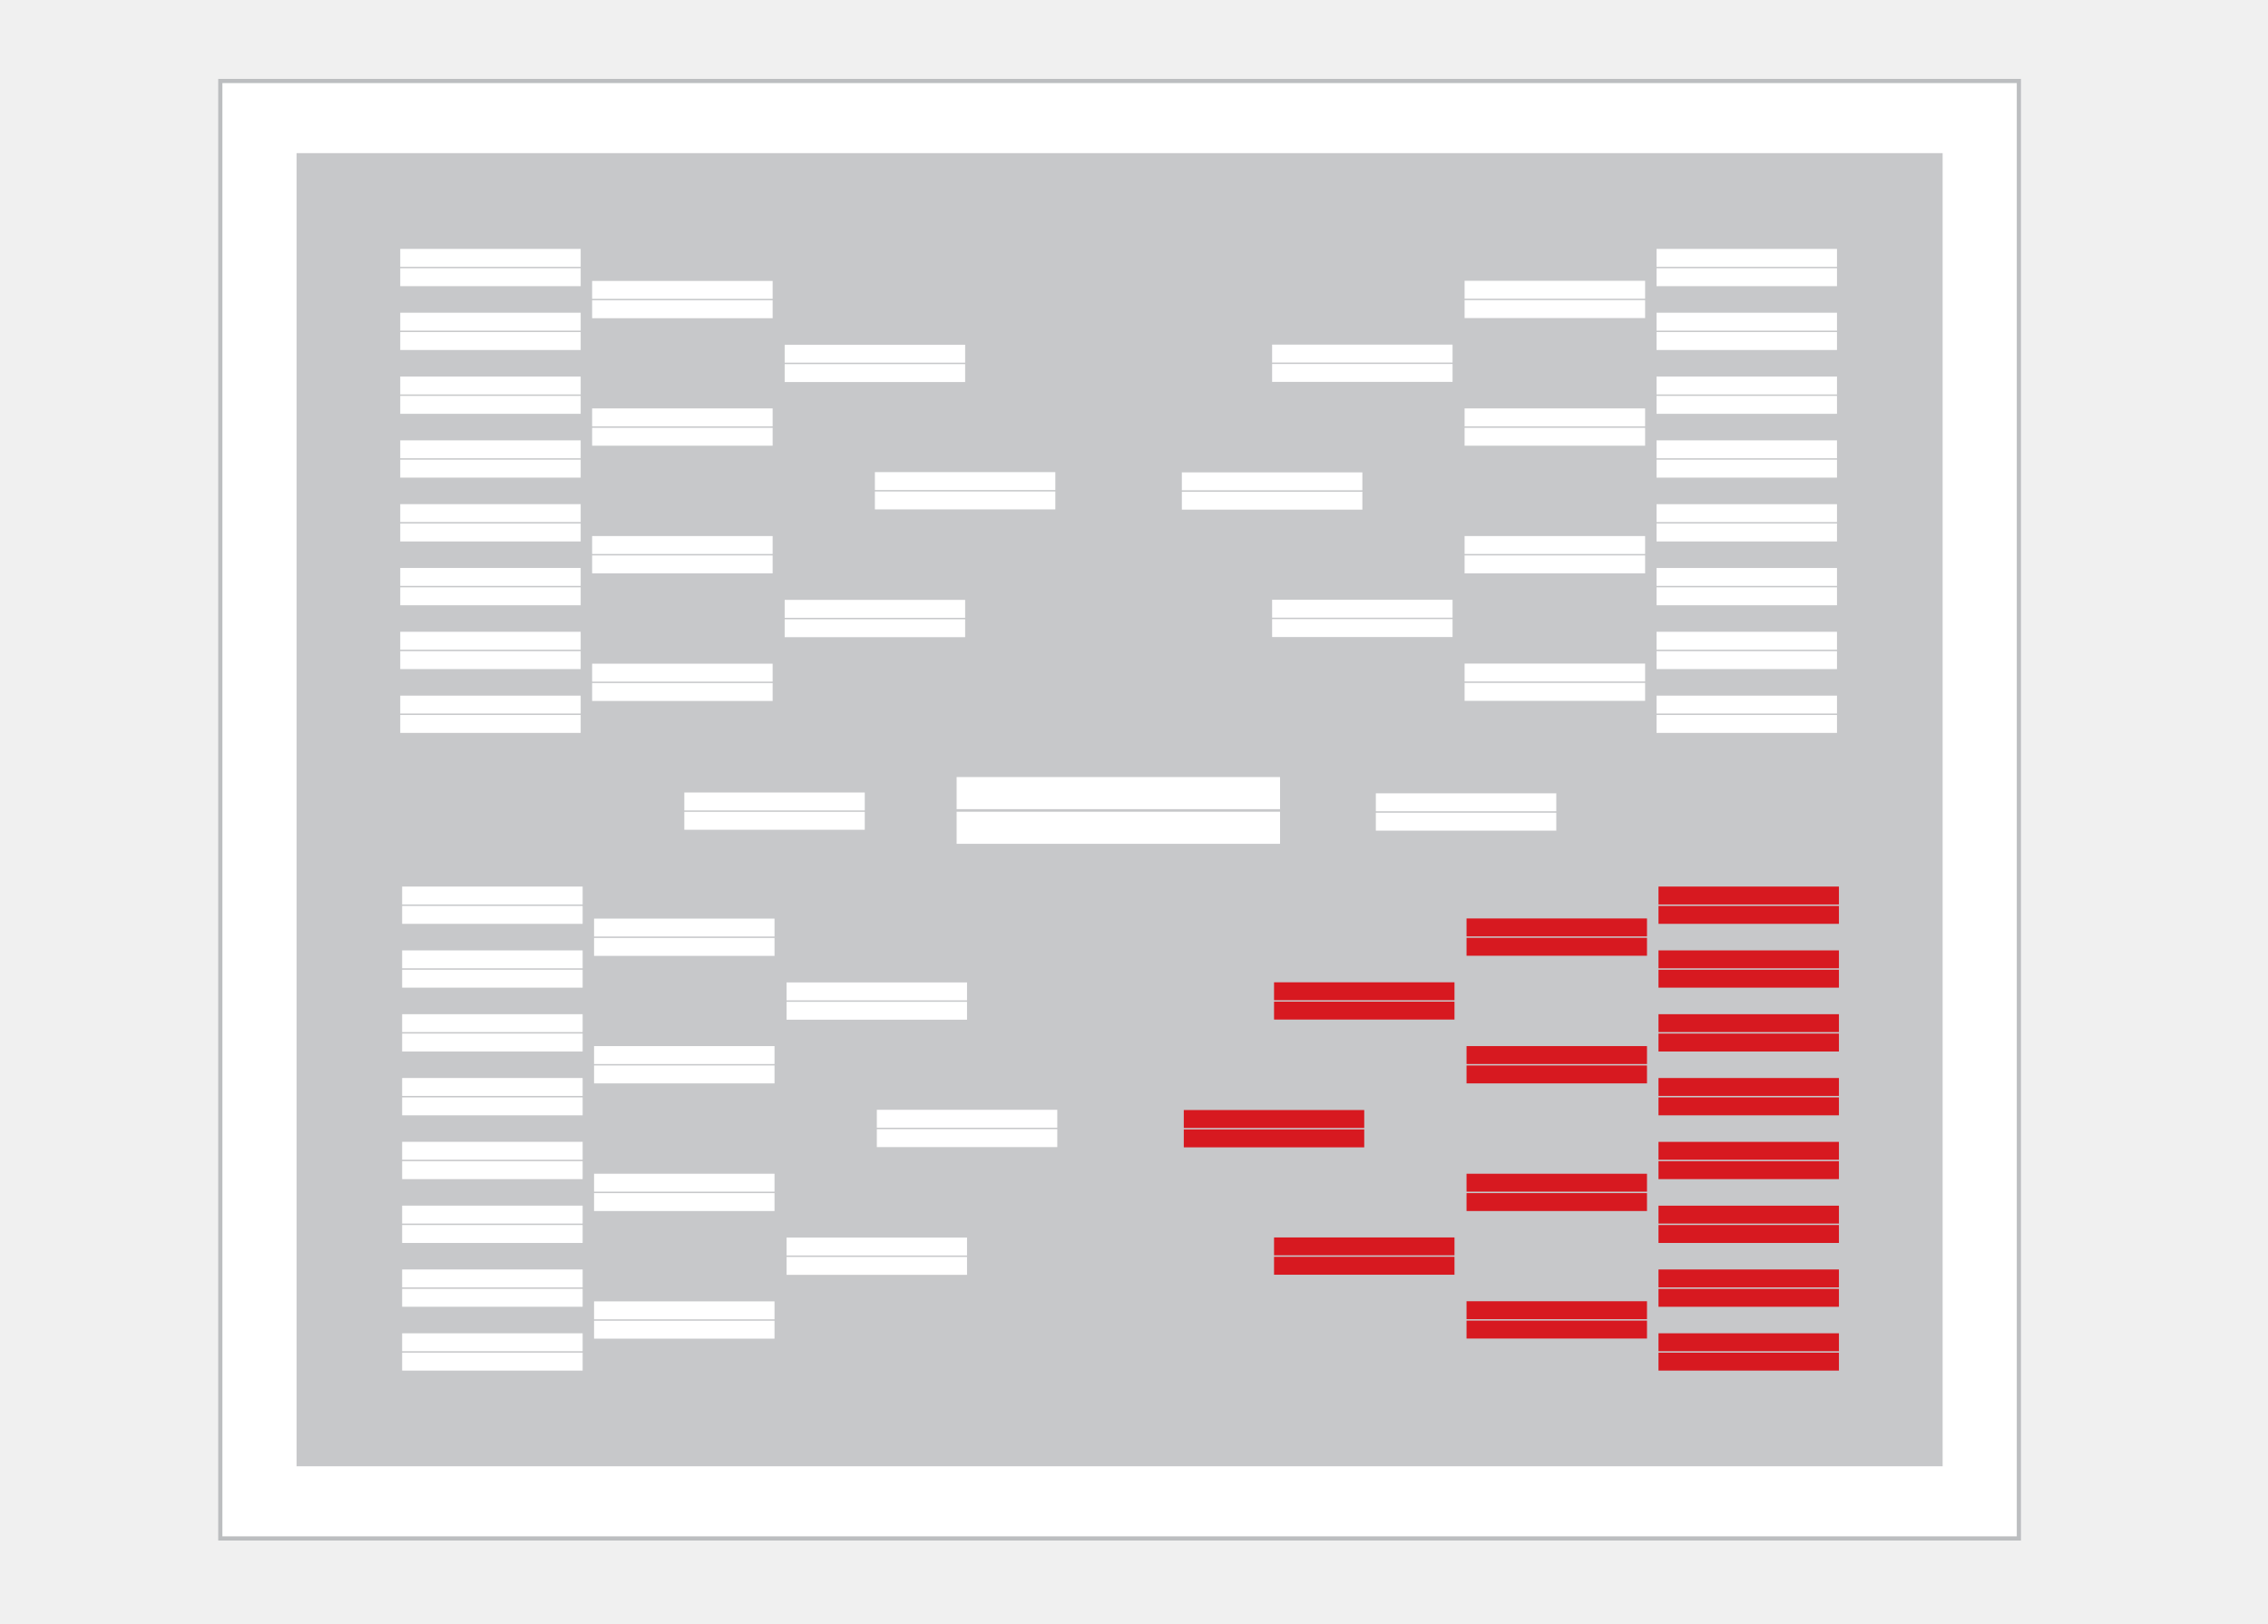
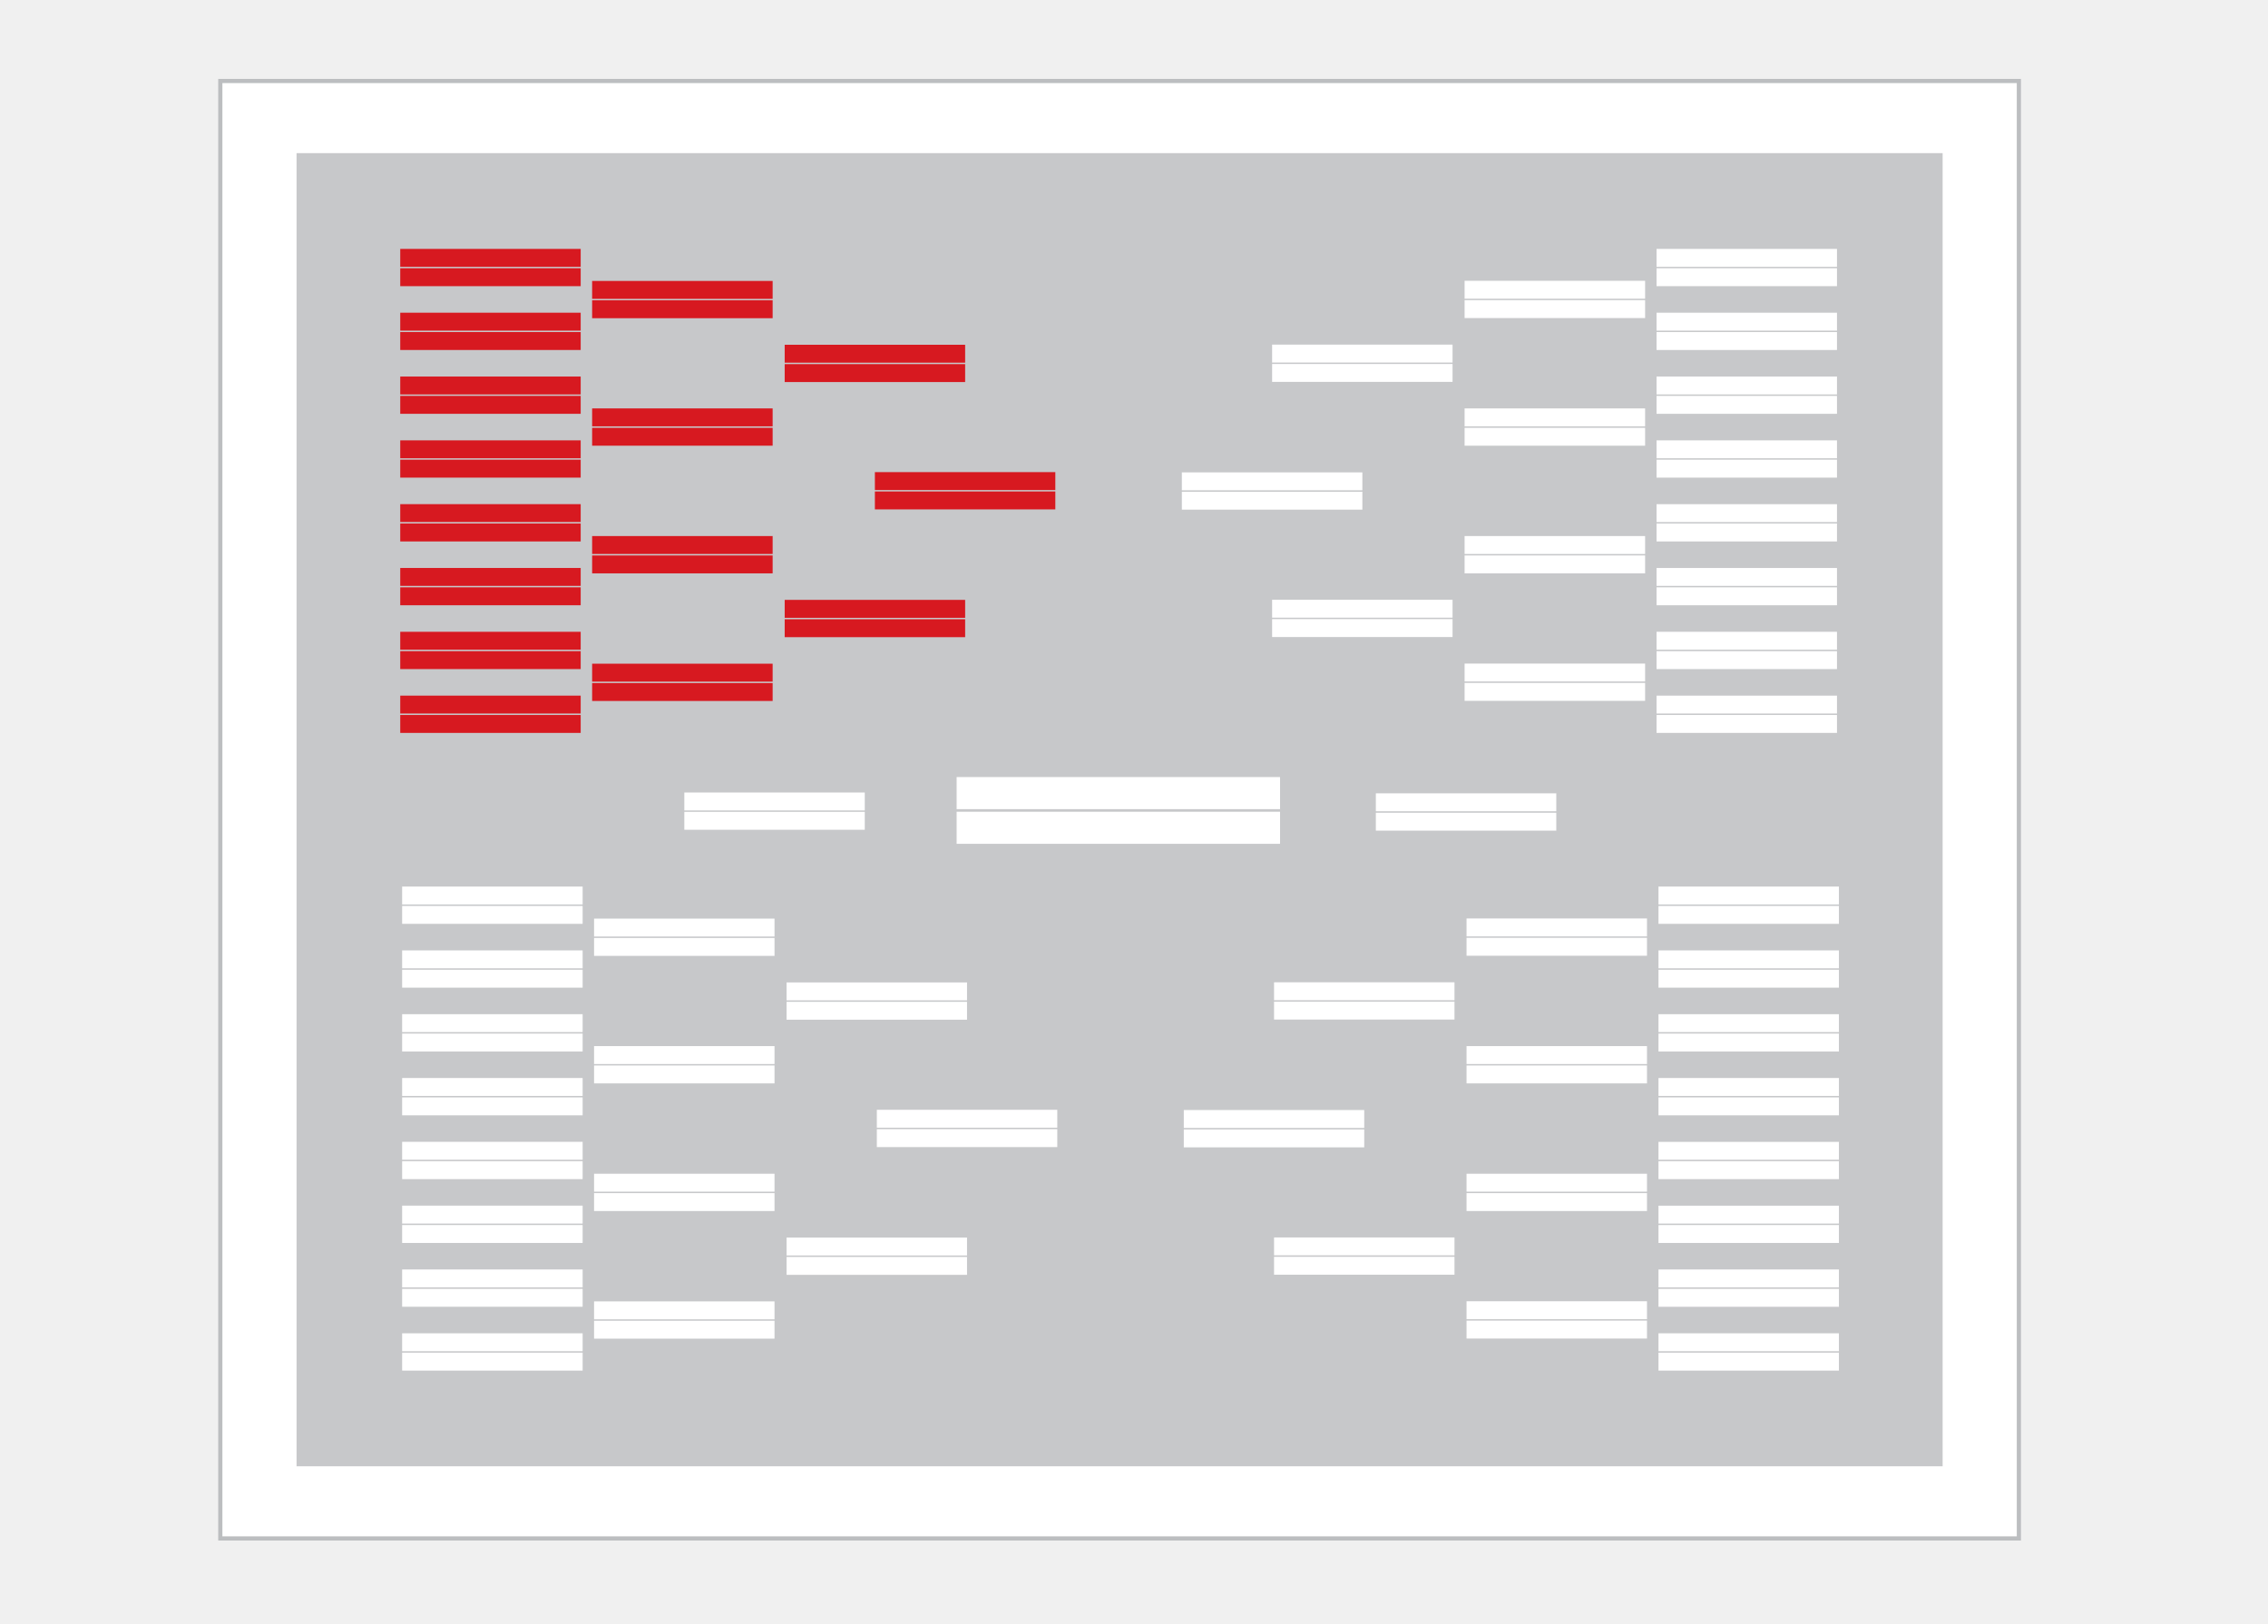
<svg xmlns="http://www.w3.org/2000/svg" version="1.1" x="0px" y="0px" width="271.312px" height="194.234px" viewBox="0 0 271.312 194.234" enable-background="new 0 0 271.312 194.234" xml:space="preserve">
  <g id="Layer_9">
</g>
  <g id="Bracket">
</g>
  <g id="Nav">
-     <rect x="26.354" y="9.688" fill="#FFFFFF" stroke="#BCBEC0" stroke-width="0.5" stroke-miterlimit="10" width="215.157" height="174.337" />
-     <rect x="35.476" y="18.318" fill="#C7C8CA" width="196.913" height="157.076" />
    <g>
+       <rect x="26.354" y="9.688" fill="#FFFFFF" stroke="#BCBEC0" stroke-width="0.5" stroke-miterlimit="10" width="215.157" height="174.337" />
+       <rect x="35.476" y="18.318" fill="#C7C8CA" width="196.913" height="157.076" />
      <g>
-         <rect x="47.88" y="29.773" fill="#FFFFFF" width="21.586" height="2.143" />
-         <rect x="47.88" y="32.085" fill="#FFFFFF" width="21.586" height="2.146" />
+         <g>
+           <g>
+             <rect x="47.88" y="29.773" fill="#D71920" width="21.586" height="2.143" />
+             <rect x="47.88" y="32.085" fill="#D71920" width="21.586" height="2.146" />
+           </g>
+           <g>
+             <rect x="47.88" y="37.406" fill="#D71920" width="21.586" height="2.144" />
+             <rect x="47.88" y="39.719" fill="#D71920" width="21.586" height="2.146" />
+           </g>
+           <g>
+             <rect x="47.88" y="45.041" fill="#D71920" width="21.586" height="2.143" />
+             <rect x="47.88" y="47.353" fill="#D71920" width="21.586" height="2.146" />
+           </g>
+           <g>
+             <rect x="47.88" y="52.675" fill="#D71920" width="21.586" height="2.143" />
+             <rect x="47.88" y="54.986" fill="#D71920" width="21.586" height="2.146" />
+           </g>
+           <g>
+             <rect x="47.88" y="60.305" fill="#D71920" width="21.586" height="2.143" />
+             <rect x="47.88" y="62.621" fill="#D71920" width="21.586" height="2.146" />
+           </g>
+           <g>
+             <rect x="47.88" y="67.939" fill="#D71920" width="21.586" height="2.143" />
+             <rect x="47.88" y="70.254" fill="#D71920" width="21.586" height="2.146" />
+           </g>
+           <g>
+             <rect x="47.88" y="75.573" fill="#D71920" width="21.586" height="2.143" />
+             <rect x="47.88" y="77.889" fill="#D71920" width="21.586" height="2.146" />
+           </g>
+           <g>
+             <rect x="47.88" y="83.21" fill="#D71920" width="21.586" height="2.14" />
+             <rect x="47.88" y="85.522" fill="#D71920" width="21.586" height="2.146" />
+           </g>
+           <g>
+             <rect x="70.835" y="33.606" fill="#D71920" width="21.593" height="2.143" />
+             <rect x="70.835" y="35.918" fill="#D71920" width="21.593" height="2.146" />
+           </g>
+           <g>
+             <rect x="70.835" y="48.854" fill="#D71920" width="21.593" height="2.146" />
+             <rect x="70.835" y="51.173" fill="#D71920" width="21.593" height="2.14" />
+           </g>
+           <g>
+             <rect x="70.835" y="64.122" fill="#D71920" width="21.593" height="2.146" />
+             <rect x="70.835" y="66.441" fill="#D71920" width="21.593" height="2.143" />
+           </g>
+           <g>
+             <rect x="70.835" y="79.39" fill="#D71920" width="21.593" height="2.146" />
+             <rect x="70.835" y="81.705" fill="#D71920" width="21.593" height="2.143" />
+           </g>
+           <g>
+             <rect x="93.869" y="41.24" fill="#D71920" width="21.587" height="2.143" />
+             <rect x="93.869" y="43.553" fill="#D71920" width="21.587" height="2.146" />
+           </g>
+           <g>
+             <rect x="93.869" y="71.756" fill="#D71920" width="21.587" height="2.146" />
+             <rect x="93.869" y="74.074" fill="#D71920" width="21.587" height="2.143" />
+           </g>
+           <g>
+             <rect x="104.659" y="56.475" fill="#D71920" width="21.586" height="2.143" />
+             <rect x="104.659" y="58.787" fill="#D71920" width="21.586" height="2.146" />
+           </g>
+         </g>
+         <g>
+           <g>
+             <rect x="198.166" y="85.522" fill="#FFFFFF" width="21.586" height="2.146" />
+             <rect x="198.166" y="83.21" fill="#FFFFFF" width="21.586" height="2.14" />
+           </g>
+           <g>
+             <rect x="198.166" y="77.889" fill="#FFFFFF" width="21.586" height="2.146" />
+             <rect x="198.166" y="75.573" fill="#FFFFFF" width="21.586" height="2.143" />
+           </g>
+           <g>
+             <rect x="198.166" y="70.254" fill="#FFFFFF" width="21.586" height="2.146" />
+             <rect x="198.166" y="67.942" fill="#FFFFFF" width="21.586" height="2.14" />
+           </g>
+           <g>
+             <rect x="198.166" y="62.621" fill="#FFFFFF" width="21.586" height="2.146" />
+             <rect x="198.166" y="60.309" fill="#FFFFFF" width="21.586" height="2.143" />
+           </g>
+           <g>
+             <rect x="198.166" y="54.986" fill="#FFFFFF" width="21.586" height="2.146" />
+             <rect x="198.166" y="52.675" fill="#FFFFFF" width="21.586" height="2.143" />
+           </g>
+           <g>
+             <rect x="198.166" y="47.353" fill="#FFFFFF" width="21.586" height="2.146" />
+             <rect x="198.166" y="45.041" fill="#FFFFFF" width="21.586" height="2.143" />
+           </g>
+           <g>
+             <rect x="198.166" y="39.719" fill="#FFFFFF" width="21.586" height="2.146" />
+             <rect x="198.166" y="37.406" fill="#FFFFFF" width="21.586" height="2.144" />
+           </g>
+           <g>
+             <rect x="198.166" y="32.085" fill="#FFFFFF" width="21.586" height="2.146" />
+             <rect x="198.166" y="29.773" fill="#FFFFFF" width="21.586" height="2.143" />
+           </g>
+           <g>
+             <rect x="175.204" y="81.688" fill="#FFFFFF" width="21.594" height="2.146" />
+             <rect x="175.204" y="79.377" fill="#FFFFFF" width="21.594" height="2.139" />
+           </g>
+           <g>
+             <rect x="175.204" y="66.441" fill="#FFFFFF" width="21.594" height="2.143" />
+             <rect x="175.204" y="64.122" fill="#FFFFFF" width="21.594" height="2.146" />
+           </g>
+           <g>
+             <rect x="175.204" y="51.173" fill="#FFFFFF" width="21.594" height="2.14" />
+             <rect x="175.204" y="48.854" fill="#FFFFFF" width="21.594" height="2.146" />
+           </g>
+           <g>
+             <rect x="175.204" y="35.902" fill="#FFFFFF" width="21.594" height="2.143" />
+             <rect x="175.204" y="33.587" fill="#FFFFFF" width="21.594" height="2.146" />
+           </g>
+           <g>
+             <rect x="152.177" y="74.055" fill="#FFFFFF" width="21.586" height="2.146" />
+             <rect x="152.177" y="71.742" fill="#FFFFFF" width="21.586" height="2.143" />
+           </g>
+           <g>
+             <rect x="152.177" y="43.536" fill="#FFFFFF" width="21.586" height="2.143" />
+             <rect x="152.177" y="41.221" fill="#FFFFFF" width="21.586" height="2.146" />
+           </g>
+         </g>
+         <g>
+           <rect x="141.38" y="58.82" fill="#FFFFFF" width="21.594" height="2.143" />
+           <rect x="141.38" y="56.505" fill="#FFFFFF" width="21.594" height="2.143" />
+         </g>
+         <g>
+           <g>
+             <rect x="48.106" y="106.049" fill="#FFFFFF" width="21.592" height="2.143" />
+             <rect x="48.106" y="108.364" fill="#FFFFFF" width="21.592" height="2.143" />
+           </g>
+           <g>
+             <rect x="48.106" y="113.683" fill="#FFFFFF" width="21.592" height="2.143" />
+             <rect x="48.106" y="115.998" fill="#FFFFFF" width="21.592" height="2.143" />
+           </g>
+           <g>
+             <rect x="48.106" y="121.316" fill="#FFFFFF" width="21.592" height="2.143" />
+             <rect x="48.106" y="123.632" fill="#FFFFFF" width="21.592" height="2.146" />
+           </g>
+           <g>
+             <rect x="48.106" y="128.95" fill="#FFFFFF" width="21.592" height="2.143" />
+             <rect x="48.106" y="131.266" fill="#FFFFFF" width="21.592" height="2.146" />
+           </g>
+           <g>
+             <rect x="48.106" y="136.581" fill="#FFFFFF" width="21.592" height="2.146" />
+             <rect x="48.106" y="138.899" fill="#FFFFFF" width="21.592" height="2.146" />
+           </g>
+           <g>
+             <rect x="48.106" y="144.215" fill="#FFFFFF" width="21.592" height="2.146" />
+             <rect x="48.106" y="146.533" fill="#FFFFFF" width="21.592" height="2.146" />
+           </g>
+           <g>
+             <rect x="48.106" y="151.852" fill="#FFFFFF" width="21.592" height="2.143" />
+             <rect x="48.106" y="154.168" fill="#FFFFFF" width="21.592" height="2.143" />
+           </g>
+           <g>
+             <rect x="48.106" y="159.486" fill="#FFFFFF" width="21.592" height="2.143" />
+             <rect x="48.106" y="161.801" fill="#FFFFFF" width="21.592" height="2.146" />
+           </g>
+           <g>
+             <rect x="71.067" y="109.883" fill="#FFFFFF" width="21.586" height="2.143" />
+             <rect x="71.067" y="112.197" fill="#FFFFFF" width="21.586" height="2.143" />
+           </g>
+           <g>
+             <rect x="71.067" y="125.133" fill="#FFFFFF" width="21.586" height="2.146" />
+             <rect x="71.067" y="127.449" fill="#FFFFFF" width="21.586" height="2.143" />
+           </g>
+           <g>
+             <rect x="71.067" y="140.401" fill="#FFFFFF" width="21.586" height="2.143" />
+             <rect x="71.067" y="142.717" fill="#FFFFFF" width="21.586" height="2.143" />
+           </g>
+           <g>
+             <rect x="71.067" y="155.669" fill="#FFFFFF" width="21.586" height="2.146" />
+             <rect x="71.067" y="157.984" fill="#FFFFFF" width="21.586" height="2.143" />
+           </g>
+           <g>
+             <rect x="94.095" y="117.516" fill="#FFFFFF" width="21.587" height="2.143" />
+             <rect x="94.095" y="119.832" fill="#FFFFFF" width="21.587" height="2.143" />
+           </g>
+           <g>
+             <rect x="94.095" y="148.035" fill="#FFFFFF" width="21.587" height="2.143" />
+             <rect x="94.095" y="150.351" fill="#FFFFFF" width="21.587" height="2.143" />
+           </g>
+           <g>
+             <rect x="104.892" y="132.751" fill="#FFFFFF" width="21.586" height="2.143" />
+             <rect x="104.892" y="135.066" fill="#FFFFFF" width="21.586" height="2.146" />
+           </g>
+         </g>
+         <g>
+           <g>
+             <rect x="198.398" y="161.801" fill="#FFFFFF" width="21.586" height="2.146" />
+             <rect x="198.398" y="159.486" fill="#FFFFFF" width="21.586" height="2.143" />
+           </g>
+           <g>
+             <rect x="198.398" y="154.168" fill="#FFFFFF" width="21.586" height="2.146" />
+             <rect x="198.398" y="151.852" fill="#FFFFFF" width="21.586" height="2.143" />
+           </g>
+           <g>
+             <rect x="198.398" y="146.533" fill="#FFFFFF" width="21.586" height="2.146" />
+             <rect x="198.398" y="144.222" fill="#FFFFFF" width="21.586" height="2.14" />
+           </g>
+           <g>
+             <rect x="198.398" y="138.899" fill="#FFFFFF" width="21.586" height="2.146" />
+             <rect x="198.398" y="136.588" fill="#FFFFFF" width="21.586" height="2.139" />
+           </g>
+           <g>
+             <rect x="198.398" y="131.266" fill="#FFFFFF" width="21.586" height="2.146" />
+             <rect x="198.398" y="128.95" fill="#FFFFFF" width="21.586" height="2.143" />
+           </g>
+           <g>
+             <rect x="198.398" y="123.632" fill="#FFFFFF" width="21.586" height="2.146" />
+             <rect x="198.398" y="121.316" fill="#FFFFFF" width="21.586" height="2.143" />
+           </g>
+           <g>
+             <rect x="198.398" y="115.998" fill="#FFFFFF" width="21.586" height="2.143" />
+             <rect x="198.398" y="113.683" fill="#FFFFFF" width="21.586" height="2.143" />
+           </g>
+           <g>
+             <rect x="198.398" y="108.364" fill="#FFFFFF" width="21.586" height="2.143" />
+             <rect x="198.398" y="106.049" fill="#FFFFFF" width="21.586" height="2.143" />
+           </g>
+           <g>
+             <rect x="175.437" y="157.968" fill="#FFFFFF" width="21.586" height="2.146" />
+             <rect x="175.437" y="155.652" fill="#FFFFFF" width="21.586" height="2.146" />
+           </g>
+           <g>
+             <rect x="175.437" y="142.717" fill="#FFFFFF" width="21.586" height="2.143" />
+             <rect x="175.437" y="140.401" fill="#FFFFFF" width="21.586" height="2.143" />
+           </g>
+           <g>
+             <rect x="175.437" y="127.449" fill="#FFFFFF" width="21.586" height="2.143" />
+             <rect x="175.437" y="125.133" fill="#FFFFFF" width="21.586" height="2.146" />
+           </g>
+           <g>
+             <rect x="175.437" y="112.178" fill="#FFFFFF" width="21.586" height="2.146" />
+             <rect x="175.437" y="109.865" fill="#FFFFFF" width="21.586" height="2.146" />
+           </g>
+           <g>
+             <rect x="152.409" y="150.334" fill="#FFFFFF" width="21.586" height="2.146" />
+             <rect x="152.409" y="148.021" fill="#FFFFFF" width="21.586" height="2.14" />
+           </g>
+           <g>
+             <rect x="152.409" y="119.814" fill="#FFFFFF" width="21.586" height="2.143" />
+             <rect x="152.409" y="117.5" fill="#FFFFFF" width="21.586" height="2.146" />
+           </g>
+           <g>
+             <rect x="141.612" y="135.1" fill="#FFFFFF" width="21.586" height="2.143" />
+             <rect x="141.612" y="132.78" fill="#FFFFFF" width="21.586" height="2.146" />
+           </g>
+         </g>
+         <g>
+           <rect x="164.587" y="97.216" fill="#FFFFFF" width="21.586" height="2.143" />
+           <rect x="164.587" y="94.896" fill="#FFFFFF" width="21.586" height="2.146" />
+         </g>
+         <g>
+           <rect x="81.864" y="97.109" fill="#FFFFFF" width="21.586" height="2.146" />
+           <rect x="81.864" y="94.797" fill="#FFFFFF" width="21.586" height="2.146" />
+         </g>
+         <g>
+           <rect x="114.438" y="97.096" fill="#FFFFFF" width="38.688" height="3.84" />
+           <rect x="114.438" y="92.95" fill="#FFFFFF" width="38.688" height="3.84" />
+         </g>
      </g>
-       <g>
-         <rect x="47.88" y="37.406" fill="#FFFFFF" width="21.586" height="2.144" />
-         <rect x="47.88" y="39.719" fill="#FFFFFF" width="21.586" height="2.146" />
-       </g>
-       <g>
-         <rect x="47.88" y="45.041" fill="#FFFFFF" width="21.586" height="2.143" />
-         <rect x="47.88" y="47.353" fill="#FFFFFF" width="21.586" height="2.146" />
-       </g>
-       <g>
-         <rect x="47.88" y="52.675" fill="#FFFFFF" width="21.586" height="2.143" />
-         <rect x="47.88" y="54.986" fill="#FFFFFF" width="21.586" height="2.146" />
-       </g>
-       <g>
-         <rect x="47.88" y="60.305" fill="#FFFFFF" width="21.586" height="2.143" />
-         <rect x="47.88" y="62.621" fill="#FFFFFF" width="21.586" height="2.146" />
-       </g>
-       <g>
-         <rect x="47.88" y="67.939" fill="#FFFFFF" width="21.586" height="2.143" />
-         <rect x="47.88" y="70.254" fill="#FFFFFF" width="21.586" height="2.146" />
-       </g>
-       <g>
-         <rect x="47.88" y="75.573" fill="#FFFFFF" width="21.586" height="2.143" />
-         <rect x="47.88" y="77.889" fill="#FFFFFF" width="21.586" height="2.146" />
-       </g>
-       <g>
-         <rect x="47.88" y="83.21" fill="#FFFFFF" width="21.586" height="2.14" />
-         <rect x="47.88" y="85.522" fill="#FFFFFF" width="21.586" height="2.146" />
-       </g>
-       <g>
-         <rect x="70.835" y="33.606" fill="#FFFFFF" width="21.593" height="2.143" />
-         <rect x="70.835" y="35.918" fill="#FFFFFF" width="21.593" height="2.146" />
-       </g>
-       <g>
-         <rect x="70.835" y="48.854" fill="#FFFFFF" width="21.593" height="2.146" />
-         <rect x="70.835" y="51.173" fill="#FFFFFF" width="21.593" height="2.14" />
-       </g>
-       <g>
-         <rect x="70.835" y="64.122" fill="#FFFFFF" width="21.593" height="2.146" />
-         <rect x="70.835" y="66.441" fill="#FFFFFF" width="21.593" height="2.143" />
-       </g>
-       <g>
-         <rect x="70.835" y="79.39" fill="#FFFFFF" width="21.593" height="2.146" />
-         <rect x="70.835" y="81.705" fill="#FFFFFF" width="21.593" height="2.143" />
-       </g>
-       <g>
-         <rect x="93.869" y="41.24" fill="#FFFFFF" width="21.587" height="2.143" />
-         <rect x="93.869" y="43.553" fill="#FFFFFF" width="21.587" height="2.146" />
-       </g>
-       <g>
-         <rect x="93.869" y="71.756" fill="#FFFFFF" width="21.587" height="2.146" />
-         <rect x="93.869" y="74.074" fill="#FFFFFF" width="21.587" height="2.143" />
-       </g>
-       <g>
-         <rect x="104.659" y="56.475" fill="#FFFFFF" width="21.586" height="2.143" />
-         <rect x="104.659" y="58.787" fill="#FFFFFF" width="21.586" height="2.146" />
-       </g>
-     </g>
-     <g>
-       <g>
-         <g>
-           <rect x="198.166" y="85.522" fill="#FFFFFF" width="21.586" height="2.146" />
-           <rect x="198.166" y="83.21" fill="#FFFFFF" width="21.586" height="2.14" />
-         </g>
-         <g>
-           <rect x="198.166" y="77.889" fill="#FFFFFF" width="21.586" height="2.146" />
-           <rect x="198.166" y="75.573" fill="#FFFFFF" width="21.586" height="2.143" />
-         </g>
-         <g>
-           <rect x="198.166" y="70.254" fill="#FFFFFF" width="21.586" height="2.146" />
-           <rect x="198.166" y="67.942" fill="#FFFFFF" width="21.586" height="2.14" />
-         </g>
-         <g>
-           <rect x="198.166" y="62.621" fill="#FFFFFF" width="21.586" height="2.146" />
-           <rect x="198.166" y="60.309" fill="#FFFFFF" width="21.586" height="2.143" />
-         </g>
-         <g>
-           <rect x="198.166" y="54.986" fill="#FFFFFF" width="21.586" height="2.146" />
-           <rect x="198.166" y="52.675" fill="#FFFFFF" width="21.586" height="2.143" />
-         </g>
-         <g>
-           <rect x="198.166" y="47.353" fill="#FFFFFF" width="21.586" height="2.146" />
-           <rect x="198.166" y="45.041" fill="#FFFFFF" width="21.586" height="2.143" />
-         </g>
-         <g>
-           <rect x="198.166" y="39.719" fill="#FFFFFF" width="21.586" height="2.146" />
-           <rect x="198.166" y="37.406" fill="#FFFFFF" width="21.586" height="2.144" />
-         </g>
-         <g>
-           <rect x="198.166" y="32.085" fill="#FFFFFF" width="21.586" height="2.146" />
-           <rect x="198.166" y="29.773" fill="#FFFFFF" width="21.586" height="2.143" />
-         </g>
-         <g>
-           <rect x="175.204" y="81.688" fill="#FFFFFF" width="21.594" height="2.146" />
-           <rect x="175.204" y="79.377" fill="#FFFFFF" width="21.594" height="2.139" />
-         </g>
-         <g>
-           <rect x="175.204" y="66.441" fill="#FFFFFF" width="21.594" height="2.143" />
-           <rect x="175.204" y="64.122" fill="#FFFFFF" width="21.594" height="2.146" />
-         </g>
-         <g>
-           <rect x="175.204" y="51.173" fill="#FFFFFF" width="21.594" height="2.14" />
-           <rect x="175.204" y="48.854" fill="#FFFFFF" width="21.594" height="2.146" />
-         </g>
-         <g>
-           <rect x="175.204" y="35.902" fill="#FFFFFF" width="21.594" height="2.143" />
-           <rect x="175.204" y="33.587" fill="#FFFFFF" width="21.594" height="2.146" />
-         </g>
-         <g>
-           <rect x="152.177" y="74.055" fill="#FFFFFF" width="21.586" height="2.146" />
-           <rect x="152.177" y="71.742" fill="#FFFFFF" width="21.586" height="2.143" />
-         </g>
-         <g>
-           <rect x="152.177" y="43.536" fill="#FFFFFF" width="21.586" height="2.143" />
-           <rect x="152.177" y="41.221" fill="#FFFFFF" width="21.586" height="2.146" />
-         </g>
-       </g>
-       <g>
-         <rect x="141.38" y="58.82" fill="#FFFFFF" width="21.594" height="2.143" />
-         <rect x="141.38" y="56.505" fill="#FFFFFF" width="21.594" height="2.143" />
-       </g>
-     </g>
-     <g>
-       <g>
-         <rect x="48.106" y="106.049" fill="#FFFFFF" width="21.592" height="2.143" />
-         <rect x="48.106" y="108.364" fill="#FFFFFF" width="21.592" height="2.143" />
-       </g>
-       <g>
-         <rect x="48.106" y="113.683" fill="#FFFFFF" width="21.592" height="2.143" />
-         <rect x="48.106" y="115.998" fill="#FFFFFF" width="21.592" height="2.143" />
-       </g>
-       <g>
-         <rect x="48.106" y="121.316" fill="#FFFFFF" width="21.592" height="2.143" />
-         <rect x="48.106" y="123.632" fill="#FFFFFF" width="21.592" height="2.146" />
-       </g>
-       <g>
-         <rect x="48.106" y="128.95" fill="#FFFFFF" width="21.592" height="2.143" />
-         <rect x="48.106" y="131.266" fill="#FFFFFF" width="21.592" height="2.146" />
-       </g>
-       <g>
-         <rect x="48.106" y="136.581" fill="#FFFFFF" width="21.592" height="2.146" />
-         <rect x="48.106" y="138.899" fill="#FFFFFF" width="21.592" height="2.146" />
-       </g>
-       <g>
-         <rect x="48.106" y="144.215" fill="#FFFFFF" width="21.592" height="2.146" />
-         <rect x="48.106" y="146.533" fill="#FFFFFF" width="21.592" height="2.146" />
-       </g>
-       <g>
-         <rect x="48.106" y="151.852" fill="#FFFFFF" width="21.592" height="2.143" />
-         <rect x="48.106" y="154.168" fill="#FFFFFF" width="21.592" height="2.143" />
-       </g>
-       <g>
-         <rect x="48.106" y="159.486" fill="#FFFFFF" width="21.592" height="2.143" />
-         <rect x="48.106" y="161.801" fill="#FFFFFF" width="21.592" height="2.146" />
-       </g>
-       <g>
-         <rect x="71.067" y="109.883" fill="#FFFFFF" width="21.586" height="2.143" />
-         <rect x="71.067" y="112.197" fill="#FFFFFF" width="21.586" height="2.143" />
-       </g>
-       <g>
-         <rect x="71.067" y="125.133" fill="#FFFFFF" width="21.586" height="2.146" />
-         <rect x="71.067" y="127.449" fill="#FFFFFF" width="21.586" height="2.143" />
-       </g>
-       <g>
-         <rect x="71.067" y="140.401" fill="#FFFFFF" width="21.586" height="2.143" />
-         <rect x="71.067" y="142.717" fill="#FFFFFF" width="21.586" height="2.143" />
-       </g>
-       <g>
-         <rect x="71.067" y="155.669" fill="#FFFFFF" width="21.586" height="2.146" />
-         <rect x="71.067" y="157.984" fill="#FFFFFF" width="21.586" height="2.143" />
-       </g>
-       <g>
-         <rect x="94.095" y="117.516" fill="#FFFFFF" width="21.587" height="2.143" />
-         <rect x="94.095" y="119.832" fill="#FFFFFF" width="21.587" height="2.143" />
-       </g>
-       <g>
-         <rect x="94.095" y="148.035" fill="#FFFFFF" width="21.587" height="2.143" />
-         <rect x="94.095" y="150.351" fill="#FFFFFF" width="21.587" height="2.143" />
-       </g>
-       <g>
-         <rect x="104.892" y="132.751" fill="#FFFFFF" width="21.586" height="2.143" />
-         <rect x="104.892" y="135.066" fill="#FFFFFF" width="21.586" height="2.146" />
-       </g>
-     </g>
-     <g>
-       <g>
-         <rect x="198.398" y="161.801" fill="#D71920" width="21.586" height="2.146" />
-         <rect x="198.398" y="159.486" fill="#D71920" width="21.586" height="2.143" />
-       </g>
-       <g>
-         <rect x="198.398" y="154.168" fill="#D71920" width="21.586" height="2.146" />
-         <rect x="198.398" y="151.852" fill="#D71920" width="21.586" height="2.143" />
-       </g>
-       <g>
-         <rect x="198.398" y="146.533" fill="#D71920" width="21.586" height="2.146" />
-         <rect x="198.398" y="144.222" fill="#D71920" width="21.586" height="2.14" />
-       </g>
-       <g>
-         <rect x="198.398" y="138.899" fill="#D71920" width="21.586" height="2.146" />
-         <rect x="198.398" y="136.588" fill="#D71920" width="21.586" height="2.139" />
-       </g>
-       <g>
-         <rect x="198.398" y="131.266" fill="#D71920" width="21.586" height="2.146" />
-         <rect x="198.398" y="128.95" fill="#D71920" width="21.586" height="2.143" />
-       </g>
-       <g>
-         <rect x="198.398" y="123.632" fill="#D71920" width="21.586" height="2.146" />
-         <rect x="198.398" y="121.316" fill="#D71920" width="21.586" height="2.143" />
-       </g>
-       <g>
-         <rect x="198.398" y="115.998" fill="#D71920" width="21.586" height="2.143" />
-         <rect x="198.398" y="113.683" fill="#D71920" width="21.586" height="2.143" />
-       </g>
-       <g>
-         <rect x="198.398" y="108.364" fill="#D71920" width="21.586" height="2.143" />
-         <rect x="198.398" y="106.049" fill="#D71920" width="21.586" height="2.143" />
-       </g>
-       <g>
-         <rect x="175.437" y="157.968" fill="#D71920" width="21.586" height="2.146" />
-         <rect x="175.437" y="155.652" fill="#D71920" width="21.586" height="2.146" />
-       </g>
-       <g>
-         <rect x="175.437" y="142.717" fill="#D71920" width="21.586" height="2.143" />
-         <rect x="175.437" y="140.401" fill="#D71920" width="21.586" height="2.143" />
-       </g>
-       <g>
-         <rect x="175.437" y="127.449" fill="#D71920" width="21.586" height="2.143" />
-         <rect x="175.437" y="125.133" fill="#D71920" width="21.586" height="2.146" />
-       </g>
-       <g>
-         <rect x="175.437" y="112.178" fill="#D71920" width="21.586" height="2.146" />
-         <rect x="175.437" y="109.865" fill="#D71920" width="21.586" height="2.146" />
-       </g>
-       <g>
-         <rect x="152.409" y="150.334" fill="#D71920" width="21.586" height="2.146" />
-         <rect x="152.409" y="148.021" fill="#D71920" width="21.586" height="2.14" />
-       </g>
-       <g>
-         <rect x="152.409" y="119.814" fill="#D71920" width="21.586" height="2.143" />
-         <rect x="152.409" y="117.5" fill="#D71920" width="21.586" height="2.146" />
-       </g>
-       <g>
-         <rect x="141.612" y="135.1" fill="#D71920" width="21.586" height="2.143" />
-         <rect x="141.612" y="132.78" fill="#D71920" width="21.586" height="2.146" />
-       </g>
-     </g>
-     <g>
-       <rect x="164.587" y="97.216" fill="#FFFFFF" width="21.586" height="2.143" />
-       <rect x="164.587" y="94.896" fill="#FFFFFF" width="21.586" height="2.146" />
-     </g>
-     <g>
-       <rect x="81.864" y="97.109" fill="#FFFFFF" width="21.586" height="2.146" />
-       <rect x="81.864" y="94.797" fill="#FFFFFF" width="21.586" height="2.146" />
-     </g>
-     <g>
-       <rect x="114.438" y="97.096" fill="#FFFFFF" width="38.688" height="3.84" />
-       <rect x="114.438" y="92.95" fill="#FFFFFF" width="38.688" height="3.84" />
    </g>
  </g>
  <g id="Round">
</g>
  <g id="Team_Info">
    <g id="Team_Name">
	</g>
    <g id="Score">
	</g>
    <g id="Seed">
	</g>
  </g>
  <g id="PopOut">
</g>
  <g id="Hover_x2F_Click">
</g>
  <g id="DesktopWeb">
    <g id="FIrst_Round" display="none">
	</g>
    <g id="Second_Round" display="none">
	</g>
    <g id="Regional_Semis" display="none">
	</g>
    <g id="Regional_FInals" display="none">
	</g>
    <g id="National_Semis" display="none">
	</g>
    <g id="National_Champ">
	</g>
  </g>
</svg>
